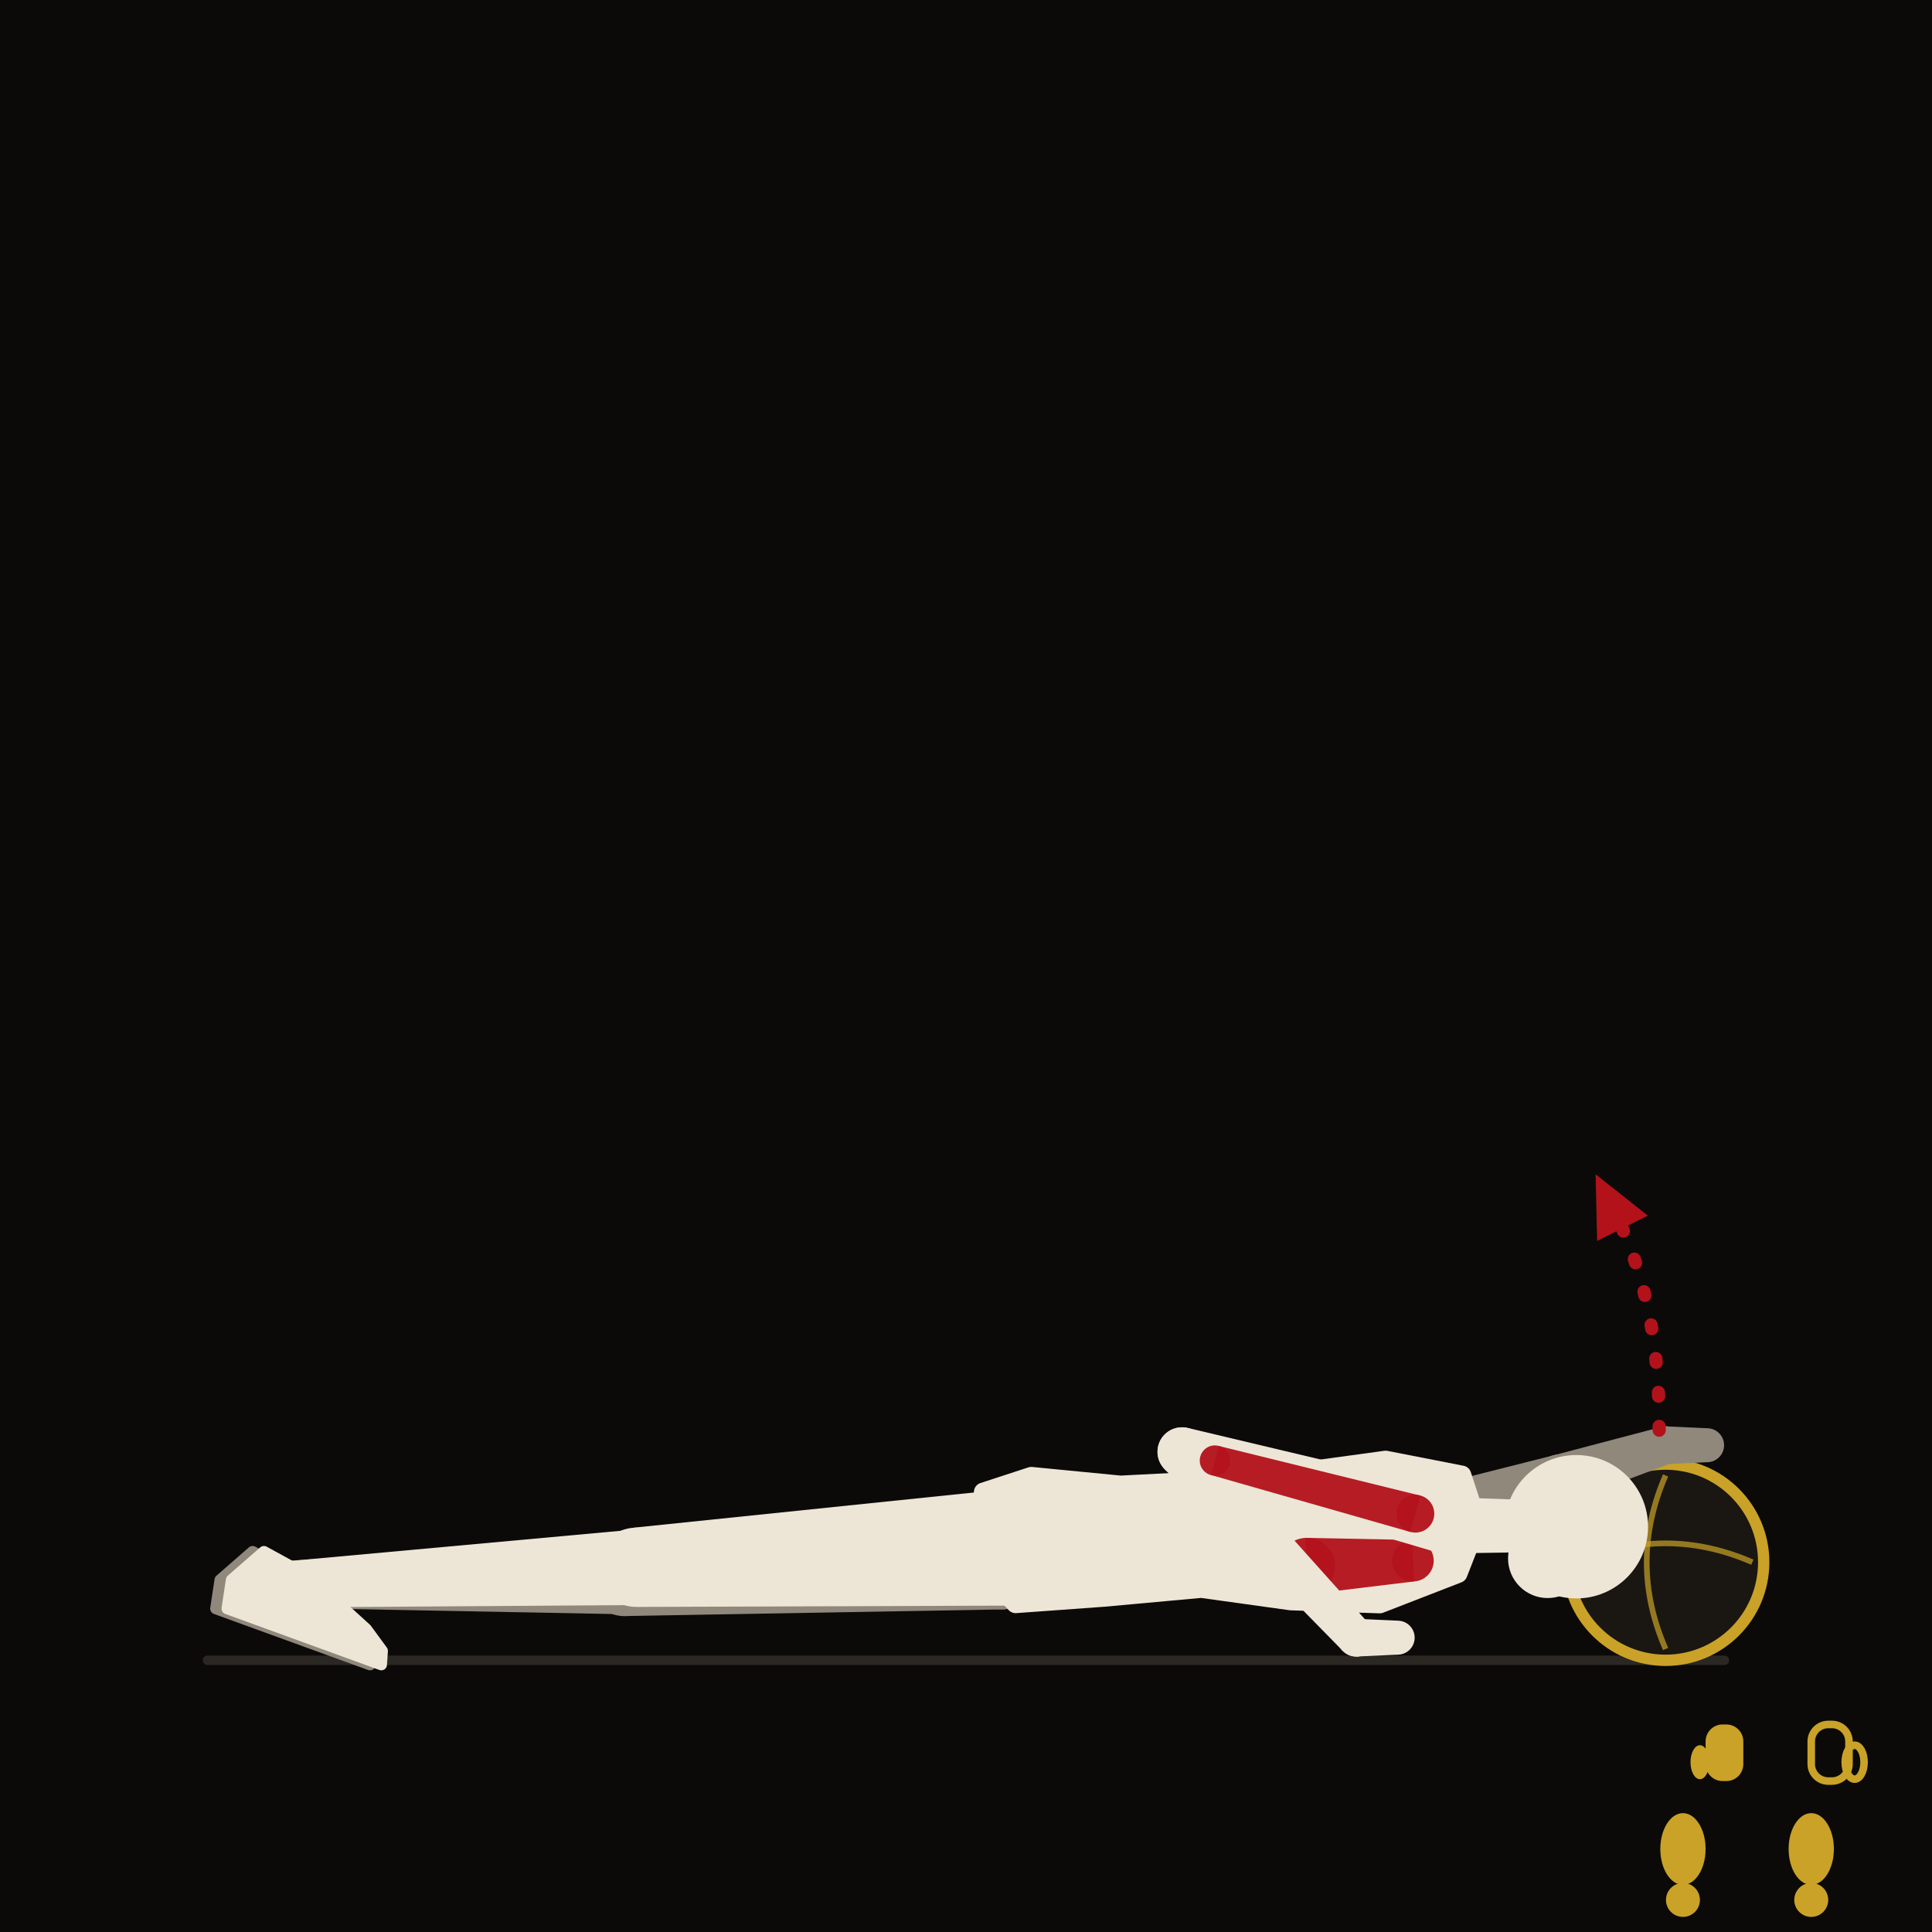
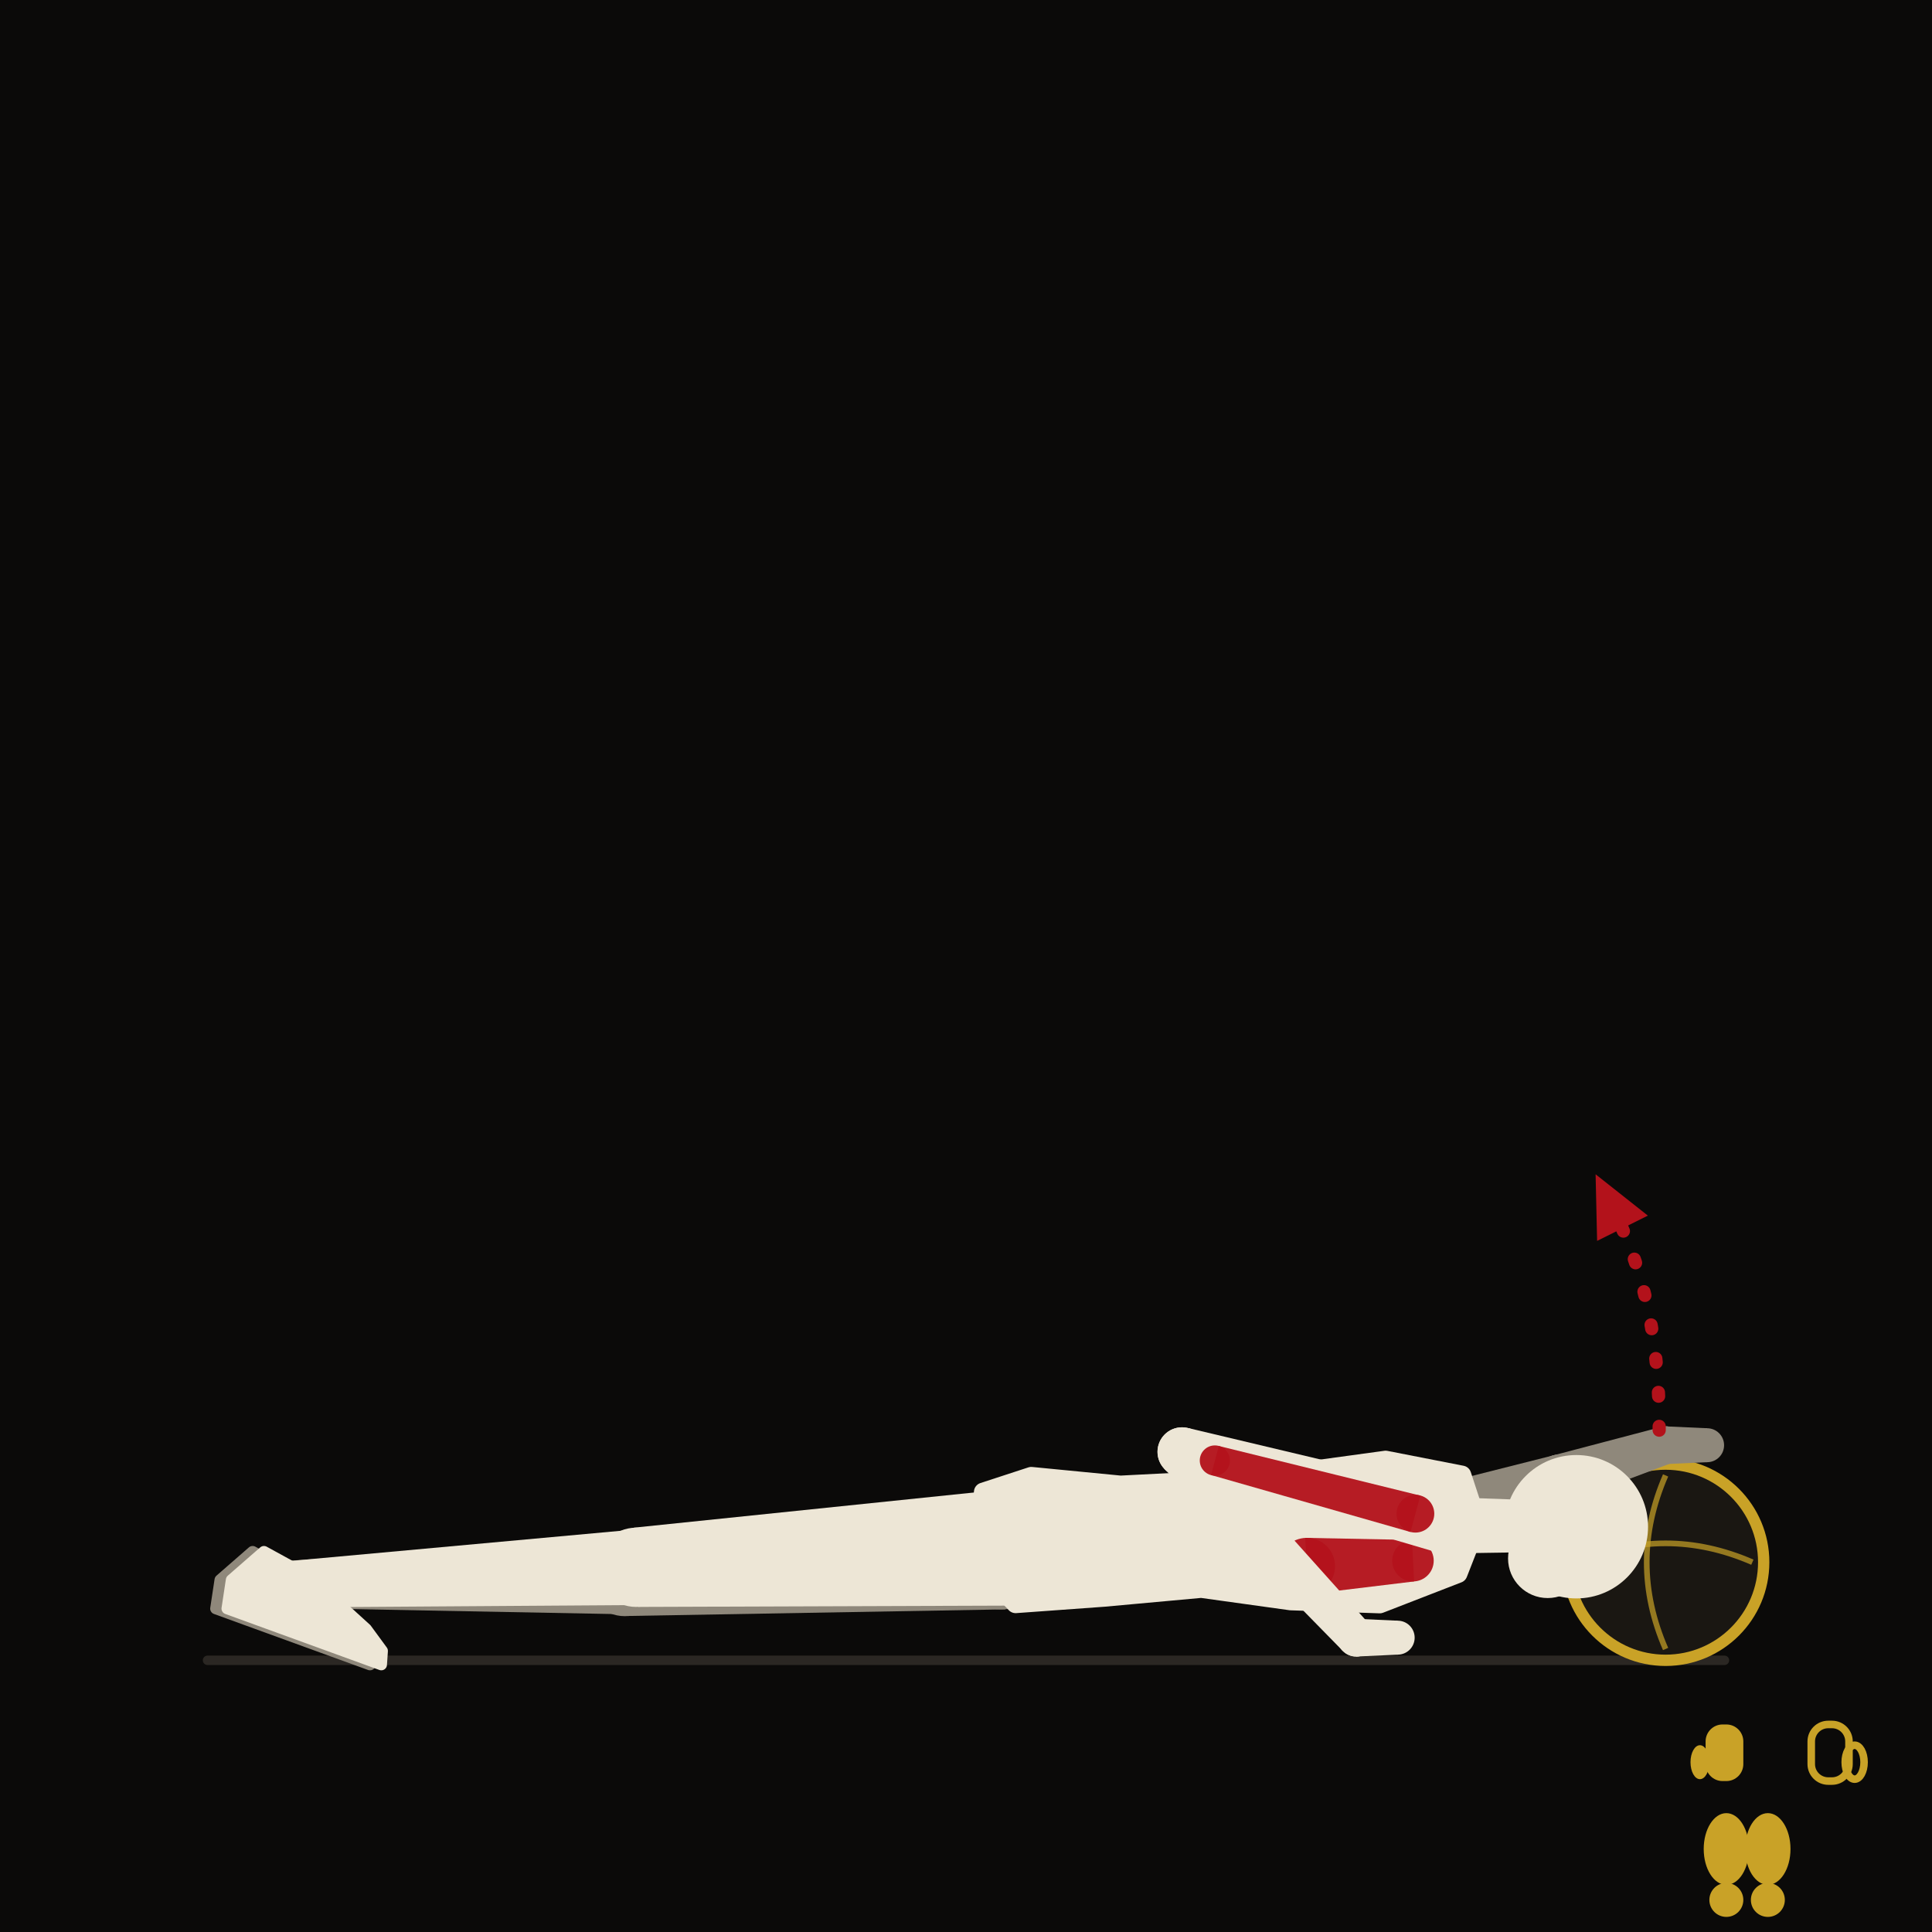
<svg xmlns="http://www.w3.org/2000/svg" width="1024" height="1024" viewBox="0 0 1024 1024">
  <rect width="1024" height="1024" fill="#0B0A09" />
  <line x1="110" y1="880" x2="914" y2="880" stroke="#2B2723" stroke-width="5" stroke-linecap="round" />
  <g transform="translate(92.8,0)">
    <circle cx="790" cy="828" r="52" fill="#1A1712" stroke="#C9A227" stroke-width="6" />
    <path d="M 744,828 Q 790,808 836,828" fill="none" stroke="#C9A227" stroke-width="3" opacity="0.7" />
    <path d="M 790,782 Q 770,828 790,874" fill="none" stroke="#C9A227" stroke-width="3" opacity="0.7" />
    <polygon points="675.8,820.2 737.9,796.2 730.0,771.5 665.5,787.8" fill="#8F887B" />
    <circle cx="670.7" cy="804.0" r="17" fill="#8F887B" />
    <circle cx="733.9" cy="783.9" r="13" fill="#8F887B" />
    <polygon points="737.9,796.2 793.0,775.5 787.0,756.5 730.0,771.5" fill="#8F887B" />
    <circle cx="733.9" cy="783.9" r="13" fill="#8F887B" />
    <circle cx="790.0" cy="766.0" r="10" fill="#8F887B" />
    <polygon points="790.0,776.0 812.0,775.0 812.0,757.0 790.0,756.0" fill="#8F887B" />
    <circle cx="790.0" cy="766.0" r="10" fill="#8F887B" />
    <circle cx="812.0" cy="766.0" r="9" fill="#8F887B" />
    <polygon points="435.9,791.1 237.0,814.6 239.9,856.5 440.1,853.0" fill="#8F887B" />
    <circle cx="438.0" cy="822.0" r="31" fill="#8F887B" />
    <circle cx="238.4" cy="835.6" r="21" fill="#8F887B" />
    <polygon points="238.0,815.6 48.2,828.0 48.8,852.0 238.9,855.6" fill="#8F887B" />
    <circle cx="238.4" cy="835.6" r="20" fill="#8F887B" />
    <circle cx="48.5" cy="840.0" r="12" fill="#8F887B" />
    <polygon points="41.1,822.4 64.1,835.0 95.3,863.4 103.8,875.0 103.3,882.3 21.6,852.6 23.9,837.4" fill="#8F887B" stroke="#8F887B" stroke-width="6" stroke-linejoin="round" />
    <path d="M 428.4,790.8 L 453.8,782.5 L 501.1,787.1 L 571.5,783.5 L 641.6,773.9 L 682.0,781.8 L 690.4,807.4 L 680.0,834.0 L 638.5,850.1 L 591.3,848.5 L 543.9,841.9 L 492.4,846.6 L 445.5,850.0 L 425.6,829.0 Z" fill="#EDE6D6" stroke="#EDE6D6" stroke-width="10" stroke-linejoin="round" />
    <polygon points="670.5,823.4 710.5,822.8 710.8,794.8 670.9,793.4" fill="#EDE6D6" />
    <circle cx="670.7" cy="808.4" r="15" fill="#EDE6D6" />
    <circle cx="710.7" cy="808.8" r="14" fill="#EDE6D6" />
    <circle cx="742.7" cy="809.2" r="38" fill="#EDE6D6" />
    <circle cx="727.5" cy="826.0" r="21" fill="#EDE6D6" />
    <polygon points="600.6,845.0 656.7,838.2 655.6,816.2 599.0,815.1" fill="#B3121B" opacity="0.95" />
    <circle cx="599.8" cy="830.1" r="15" fill="#B3121B" opacity="0.95" />
    <circle cx="656.1" cy="827.2" r="11" fill="#B3121B" opacity="0.95" />
    <polygon points="442.3,789.1 243.1,809.7 245.4,851.7 445.6,851.0" fill="#EDE6D6" />
    <circle cx="444.0" cy="820.0" r="31" fill="#EDE6D6" />
    <circle cx="244.3" cy="830.7" r="21" fill="#EDE6D6" />
    <polygon points="243.3,810.7 53.9,828.0 55.1,852.0 245.2,850.7" fill="#EDE6D6" />
    <circle cx="244.3" cy="830.7" r="20" fill="#EDE6D6" />
    <circle cx="54.5" cy="840.0" r="12" fill="#EDE6D6" />
    <polygon points="47.1,822.4 70.1,835.0 101.3,863.4 109.8,875.0 109.3,882.3 27.6,852.6 29.9,837.4" fill="#EDE6D6" stroke="#EDE6D6" stroke-width="6" stroke-linejoin="round" />
    <polygon points="683.0,791.6 537.0,756.9 530.4,782.0 674.3,824.4" fill="#EDE6D6" />
    <circle cx="678.7" cy="808.0" r="17" fill="#EDE6D6" />
    <circle cx="533.7" cy="769.5" r="13" fill="#EDE6D6" />
    <polygon points="524.2,778.4 618.7,874.8 633.3,861.2 543.2,760.6" fill="#EDE6D6" />
    <circle cx="533.7" cy="769.5" r="13" fill="#EDE6D6" />
    <circle cx="626.0" cy="868.0" r="10" fill="#EDE6D6" />
    <polygon points="626.0,878.0 648.0,877.0 648.0,859.0 626.0,858.0" fill="#EDE6D6" />
    <circle cx="626.0" cy="868.0" r="10" fill="#EDE6D6" />
    <circle cx="648.0" cy="868.0" r="9" fill="#EDE6D6" />
    <polygon points="660.0,792.7 553.2,766.4 549.1,781.8 654.8,812.0" fill="#B3121B" opacity="0.95" />
    <circle cx="657.4" cy="802.3" r="10" fill="#B3121B" opacity="0.95" />
    <circle cx="551.1" cy="774.1" r="8" fill="#B3121B" opacity="0.95" />
    <path d="M 786.6,758.0 Q 787.2,691.1 763.6,643.8" fill="none" stroke="#B3121B" stroke-width="7" stroke-linecap="round" stroke-dasharray="2 16" />
    <polygon points="752.9,622.4 780.6,644.3 753.7,657.7" fill="#B3121B" />
  </g>
  <rect x="904" y="914" width="20" height="30" rx="9" fill="#C9A227" />
  <ellipse cx="901" cy="934" rx="5" ry="9" fill="#C9A227" />
  <rect x="960" y="914" width="20" height="30" rx="9" fill="none" stroke="#C9A227" stroke-width="4" />
  <ellipse cx="983" cy="934" rx="5" ry="9" fill="none" stroke="#C9A227" stroke-width="4" />
-   <ellipse cx="892" cy="980" rx="12" ry="19" fill="#C9A227" />
-   <ellipse cx="892" cy="1007" rx="9" ry="9" fill="#C9A227" />
-   <ellipse cx="960" cy="980" rx="12" ry="19" fill="#C9A227" />
-   <ellipse cx="960" cy="1007" rx="9" ry="9" fill="#C9A227" />
+   <ellipse cx="915" cy="980" rx="12" ry="19" fill="#C9A227" />
+   <ellipse cx="915" cy="1007" rx="9" ry="9" fill="#C9A227" />
+   <ellipse cx="937" cy="980" rx="12" ry="19" fill="#C9A227" />
+   <ellipse cx="937" cy="1007" rx="9" ry="9" fill="#C9A227" />
</svg>
